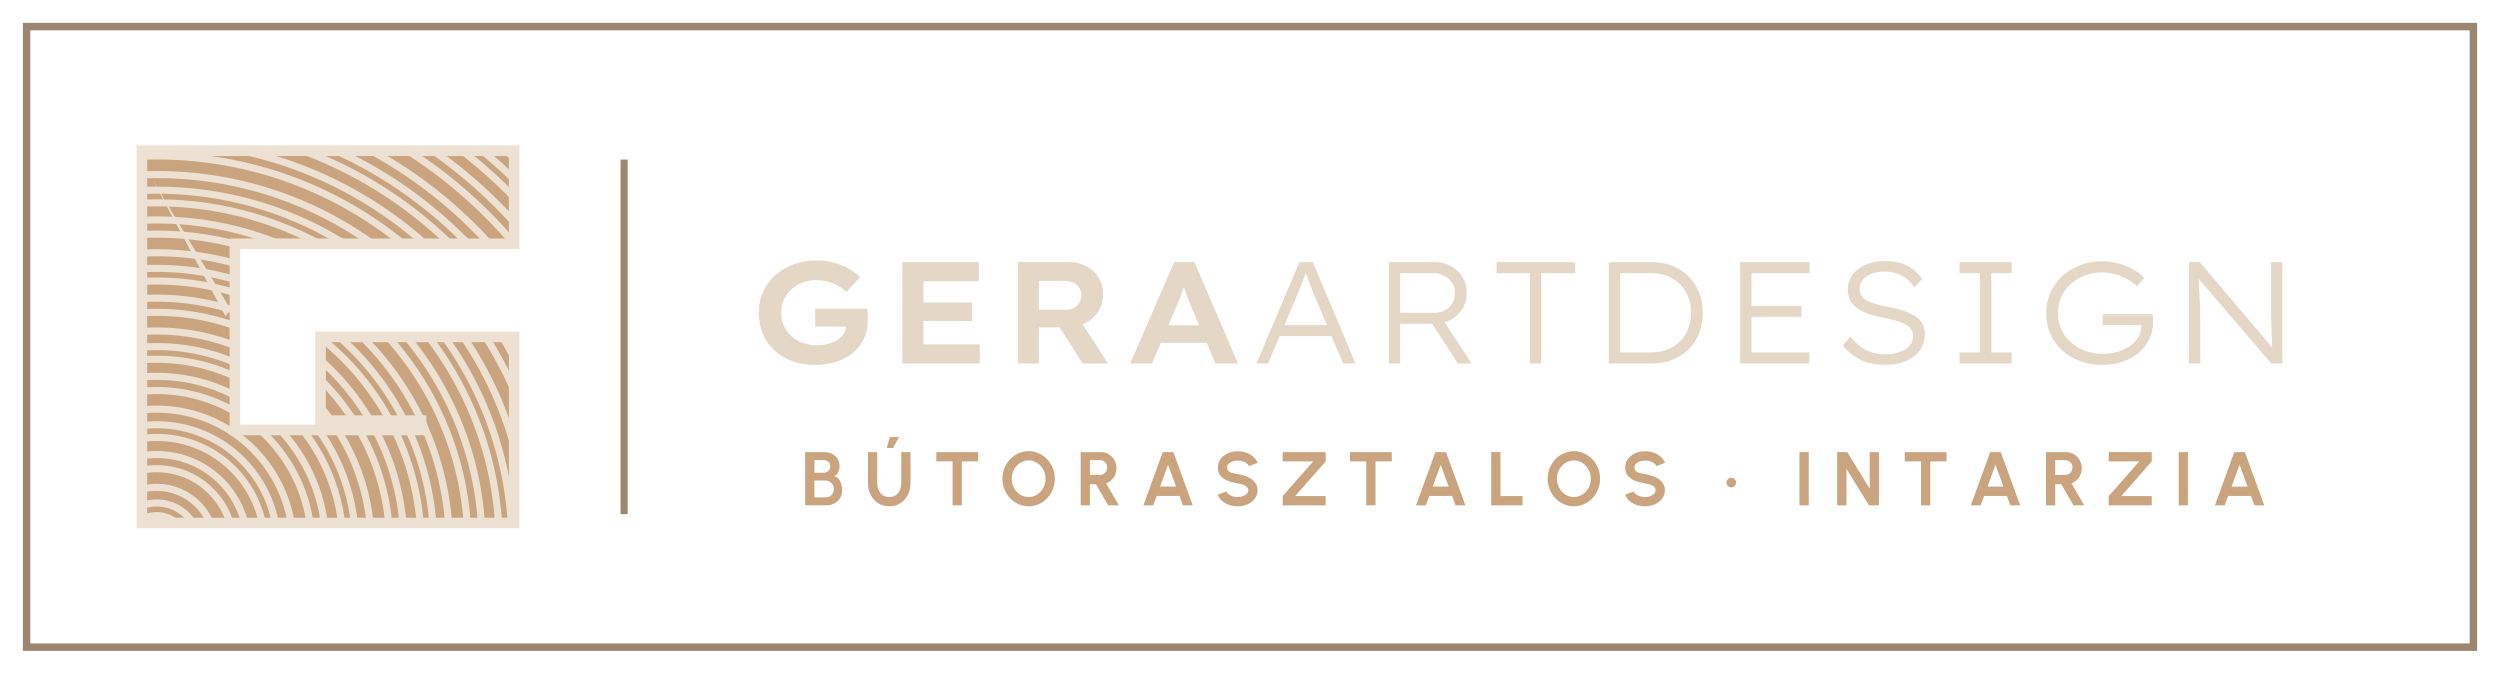
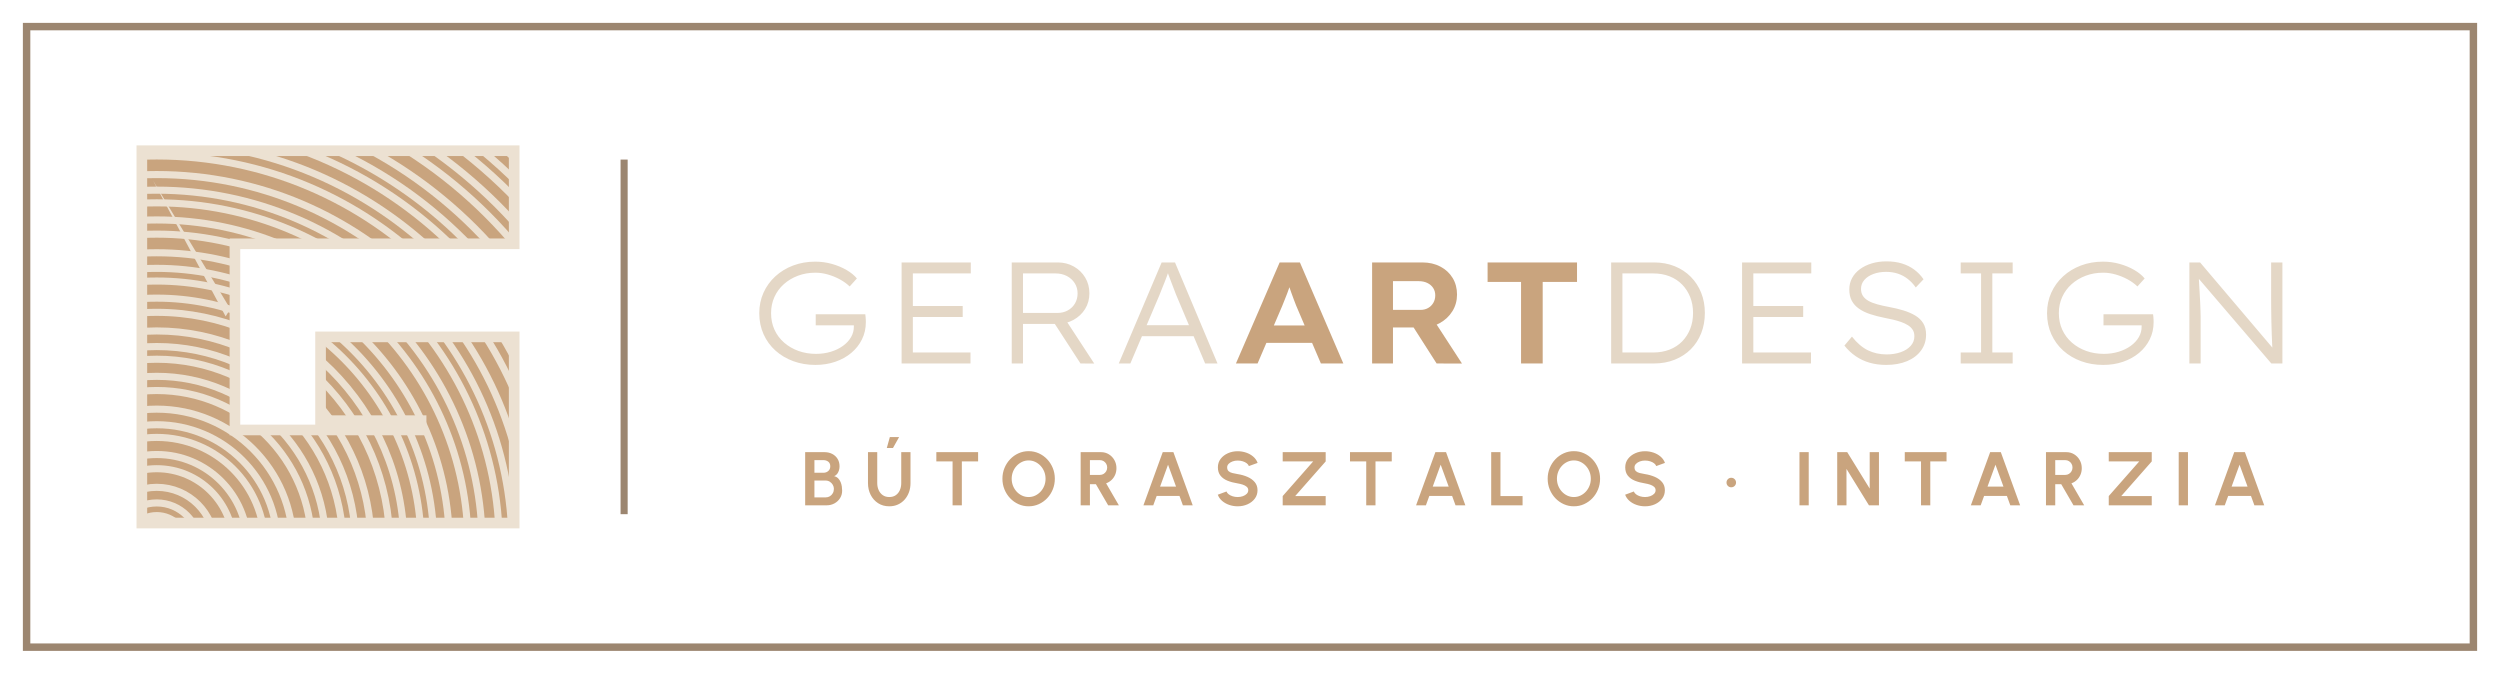
<svg xmlns="http://www.w3.org/2000/svg" viewBox="0 0 282 76" width="282" height="76">
  <rect x="3" y="3" width="276" height="70" fill="none" stroke="#9C8670" stroke-width="0.84" />
  <defs>
    <clipPath id="e11">
      <path d="M16 17H58V27.5H26.5V48.5H47.5V47.45H36.16V38H58V59H16Z" />
    </clipPath>
  </defs>
  <g clip-path="url(#e11)">
    <rect x="16" y="17" width="42" height="42" fill="#C9A47E" />
    <circle cx="17.68" cy="61.52" r="3.36" fill="none" stroke="#ECE1D2" stroke-width="0.8" />
    <circle cx="17.68" cy="61.52" r="4.79" fill="none" stroke="#ECE1D2" stroke-width="0.8" />
    <circle cx="17.68" cy="61.52" r="6.55" fill="none" stroke="#ECE1D2" stroke-width="0.8" />
    <circle cx="17.68" cy="61.52" r="8.65" fill="none" stroke="#ECE1D2" stroke-width="0.8" />
    <circle cx="17.68" cy="61.52" r="10.25" fill="none" stroke="#ECE1D2" stroke-width="0.8" />
    <circle cx="17.68" cy="61.52" r="12.18" fill="none" stroke="#ECE1D2" stroke-width="0.8" />
    <circle cx="17.68" cy="61.52" r="13.61" fill="none" stroke="#ECE1D2" stroke-width="0.8" />
    <circle cx="17.68" cy="61.52" r="15.37" fill="none" stroke="#ECE1D2" stroke-width="0.8" />
    <circle cx="17.68" cy="61.52" r="17.47" fill="none" stroke="#ECE1D2" stroke-width="0.8" />
    <circle cx="17.68" cy="61.52" r="19.07" fill="none" stroke="#ECE1D2" stroke-width="0.8" />
    <circle cx="17.68" cy="61.52" r="21" fill="none" stroke="#ECE1D2" stroke-width="0.8" />
    <circle cx="17.68" cy="61.52" r="22.43" fill="none" stroke="#ECE1D2" stroke-width="0.8" />
    <circle cx="17.68" cy="61.52" r="24.19" fill="none" stroke="#ECE1D2" stroke-width="0.8" />
    <circle cx="17.68" cy="61.52" r="26.29" fill="none" stroke="#ECE1D2" stroke-width="0.8" />
    <circle cx="17.68" cy="61.52" r="27.89" fill="none" stroke="#ECE1D2" stroke-width="0.8" />
    <circle cx="17.68" cy="61.52" r="29.82" fill="none" stroke="#ECE1D2" stroke-width="0.8" />
    <circle cx="17.68" cy="61.52" r="31.25" fill="none" stroke="#ECE1D2" stroke-width="0.8" />
    <circle cx="17.68" cy="61.52" r="33.01" fill="none" stroke="#ECE1D2" stroke-width="0.8" />
    <circle cx="17.68" cy="61.52" r="35.11" fill="none" stroke="#ECE1D2" stroke-width="0.8" />
    <circle cx="17.68" cy="61.52" r="36.71" fill="none" stroke="#ECE1D2" stroke-width="0.8" />
    <circle cx="17.68" cy="61.52" r="38.64" fill="none" stroke="#ECE1D2" stroke-width="0.8" />
    <circle cx="17.68" cy="61.52" r="40.07" fill="none" stroke="#ECE1D2" stroke-width="0.8" />
    <circle cx="17.68" cy="61.52" r="41.83" fill="none" stroke="#ECE1D2" stroke-width="0.8" />
    <circle cx="17.68" cy="61.52" r="43.93" fill="none" stroke="#ECE1D2" stroke-width="0.8" />
    <circle cx="17.68" cy="61.52" r="45.53" fill="none" stroke="#ECE1D2" stroke-width="0.8" />
    <circle cx="17.68" cy="61.52" r="47.46" fill="none" stroke="#ECE1D2" stroke-width="0.8" />
    <circle cx="17.68" cy="61.52" r="48.89" fill="none" stroke="#ECE1D2" stroke-width="0.8" />
    <circle cx="17.68" cy="61.52" r="50.65" fill="none" stroke="#ECE1D2" stroke-width="0.8" />
    <circle cx="17.68" cy="61.52" r="52.75" fill="none" stroke="#ECE1D2" stroke-width="0.8" />
    <circle cx="17.68" cy="61.52" r="54.35" fill="none" stroke="#ECE1D2" stroke-width="0.8" />
    <circle cx="17.68" cy="61.52" r="56.28" fill="none" stroke="#ECE1D2" stroke-width="0.8" />
    <circle cx="17.68" cy="61.52" r="57.71" fill="none" stroke="#ECE1D2" stroke-width="0.8" />
    <circle cx="17.68" cy="61.52" r="59.47" fill="none" stroke="#ECE1D2" stroke-width="0.8" />
    <circle cx="17.68" cy="61.52" r="61.57" fill="none" stroke="#ECE1D2" stroke-width="0.8" />
    <circle cx="17.68" cy="61.52" r="63.17" fill="none" stroke="#ECE1D2" stroke-width="0.8" />
    <circle cx="17.68" cy="61.52" r="65.1" fill="none" stroke="#ECE1D2" stroke-width="0.8" />
    <circle cx="17.68" cy="61.52" r="66.53" fill="none" stroke="#ECE1D2" stroke-width="0.8" />
    <circle cx="17.68" cy="61.52" r="68.29" fill="none" stroke="#ECE1D2" stroke-width="0.8" />
    <circle cx="17.68" cy="61.52" r="70.39" fill="none" stroke="#ECE1D2" stroke-width="0.8" />
    <path d="M17.26 20.36L25.98 34.85L25.45 35.69Z" fill="#ECE1D2" />
  </g>
  <path d="M16 17H58V27.5H26.5V48.5H47.5V47.45H36.16V38H58V59H16Z" fill="none" stroke="#ECE1D2" stroke-width="1.2" />
  <rect x="70" y="18" width=".8" height="40" fill="#9C8670" />
-   <path d="M91.926 41.163Q90.546 41.163 89.388 40.75Q88.231 40.337 87.378 39.561Q86.525 38.785 86.054 37.689Q85.583 36.593 85.583 35.251Q85.583 33.994 86.065 32.922Q86.547 31.851 87.436 31.056Q88.326 30.26 89.521 29.819Q90.716 29.378 92.132 29.378Q93.195 29.378 94.123 29.639Q95.05 29.901 95.787 30.332Q96.523 30.764 96.996 31.284L95.484 32.909Q95.025 32.515 94.499 32.226Q93.973 31.936 93.376 31.765Q92.779 31.595 92.112 31.595Q91.263 31.595 90.537 31.871Q89.81 32.146 89.269 32.638Q88.727 33.13 88.426 33.797Q88.124 34.464 88.124 35.251Q88.124 36.116 88.439 36.801Q88.754 37.486 89.311 37.963Q89.869 38.441 90.594 38.693Q91.318 38.946 92.144 38.946Q92.829 38.946 93.435 38.777Q94.04 38.609 94.498 38.307Q94.956 38.005 95.2 37.584Q95.445 37.163 95.441 36.685V36.35L95.769 36.843H91.946V34.826H97.815Q97.841 35.038 97.86 35.286Q97.88 35.533 97.888 35.751Q97.896 35.969 97.896 36.083Q97.896 37.263 97.449 38.205Q97.001 39.148 96.206 39.801Q95.411 40.455 94.323 40.809Q93.234 41.163 91.926 41.163ZM101.773 41.0V29.565H110.413V31.715H104.166V38.85H110.527V41.0ZM102.982 36.207V34.127H109.629V36.207ZM114.825 41.0V29.565H120.514Q121.656 29.565 122.547 30.032Q123.437 30.5 123.937 31.32Q124.436 32.14 124.436 33.197Q124.436 34.243 123.909 35.089Q123.382 35.934 122.479 36.431Q121.577 36.927 120.472 36.927H117.187V41.0ZM122.126 41.0 118.827 35.838 121.371 35.43 124.998 41.01ZM117.187 34.936H120.295Q120.783 34.936 121.159 34.724Q121.535 34.512 121.753 34.139Q121.971 33.767 121.971 33.289Q121.971 32.813 121.733 32.452Q121.495 32.091 121.073 31.887Q120.651 31.683 120.1 31.683H117.187ZM127.494 41.0 132.441 29.565H134.734L139.649 41.0H137.109L134.31 34.451Q134.19 34.154 134.051 33.782Q133.913 33.411 133.771 33.018Q133.63 32.624 133.502 32.25Q133.374 31.875 133.286 31.576L133.797 31.566Q133.696 31.931 133.57 32.304Q133.443 32.677 133.304 33.047Q133.165 33.418 133.018 33.776Q132.871 34.134 132.731 34.491L129.942 41.0ZM129.761 38.668 130.593 36.696H136.453L137.094 38.668Z" fill="#E4D7C6" />
-   <path d="M141.725 41.0 146.579 29.565H148.089L152.902 41.0H151.5L148.202 33.19Q148.05 32.803 147.911 32.433Q147.772 32.063 147.634 31.709Q147.496 31.356 147.366 30.998Q147.236 30.64 147.113 30.285L147.463 30.277Q147.321 30.717 147.188 31.083Q147.054 31.45 146.916 31.792Q146.778 32.134 146.634 32.49Q146.49 32.846 146.325 33.273L143.037 41.0ZM143.761 37.91 144.269 36.668H150.296L150.708 37.91ZM156.664 41.0V29.565H161.862Q162.875 29.565 163.691 30.026Q164.508 30.487 164.981 31.279Q165.454 32.07 165.454 33.058Q165.454 34.047 164.969 34.83Q164.484 35.613 163.653 36.069Q162.822 36.525 161.799 36.525H157.938V41.0ZM164.445 41.0 161.179 35.965 162.442 35.559 166.001 41.008ZM157.938 35.283H161.814Q162.489 35.283 163.009 34.994Q163.529 34.706 163.823 34.204Q164.117 33.702 164.117 33.067Q164.117 32.426 163.793 31.913Q163.47 31.399 162.904 31.103Q162.338 30.808 161.613 30.808H157.938ZM172.563 41.0V30.808H168.828V29.565H177.679V30.808H173.838V41.0ZM181.477 41.0V29.565H186.316Q187.612 29.565 188.67 29.993Q189.727 30.42 190.491 31.194Q191.255 31.968 191.668 33.009Q192.082 34.049 192.082 35.283Q192.082 36.524 191.668 37.573Q191.255 38.621 190.495 39.383Q189.735 40.145 188.674 40.573Q187.612 41.0 186.316 41.0ZM182.752 39.988 182.61 39.757H186.234Q187.264 39.757 188.1 39.427Q188.936 39.096 189.517 38.498Q190.098 37.899 190.422 37.09Q190.745 36.28 190.745 35.283Q190.745 34.302 190.422 33.488Q190.098 32.674 189.513 32.071Q188.928 31.469 188.096 31.138Q187.264 30.808 186.234 30.808H182.561L182.752 30.61ZM196.294 41.0V29.565H204.125V30.808H197.568V39.757H204.092V41.0ZM196.926 35.74V34.497H203.21V35.74ZM212.592 41.163Q211.601 41.163 210.742 40.918Q209.882 40.673 209.164 40.183Q208.445 39.694 207.874 38.976L208.729 37.96Q209.585 39.048 210.544 39.512Q211.502 39.976 212.653 39.976Q213.522 39.976 214.242 39.725Q214.961 39.474 215.38 39.004Q215.799 38.534 215.794 37.91Q215.794 37.482 215.598 37.182Q215.403 36.881 215.067 36.67Q214.731 36.46 214.294 36.306Q213.858 36.152 213.381 36.04Q212.905 35.928 212.412 35.835Q211.521 35.657 210.785 35.414Q210.049 35.17 209.519 34.796Q208.989 34.422 208.709 33.899Q208.429 33.376 208.429 32.621Q208.429 31.911 208.747 31.326Q209.065 30.741 209.64 30.321Q210.215 29.901 210.978 29.672Q211.74 29.444 212.629 29.444Q213.614 29.444 214.393 29.685Q215.172 29.927 215.781 30.377Q216.39 30.828 216.831 31.47L215.952 32.398Q215.554 31.829 215.044 31.432Q214.534 31.035 213.924 30.833Q213.315 30.631 212.605 30.631Q211.788 30.631 211.147 30.874Q210.506 31.116 210.13 31.548Q209.754 31.979 209.754 32.562Q209.754 33.02 209.969 33.349Q210.184 33.679 210.592 33.91Q211 34.142 211.606 34.308Q212.211 34.475 212.962 34.612Q213.814 34.769 214.569 35.001Q215.325 35.233 215.901 35.578Q216.476 35.924 216.798 36.449Q217.119 36.975 217.119 37.739Q217.119 38.746 216.556 39.525Q215.993 40.304 214.978 40.734Q213.963 41.163 212.592 41.163ZM221.038 41.0V39.757H223.342V30.808H221.038V29.565H226.919V30.808H224.616V39.757H226.919V41.0ZM237.156 41.163Q235.825 41.163 234.672 40.744Q233.518 40.324 232.651 39.55Q231.783 38.775 231.296 37.692Q230.809 36.608 230.809 35.302Q230.809 34.057 231.286 32.994Q231.764 31.931 232.625 31.14Q233.487 30.349 234.644 29.912Q235.801 29.475 237.143 29.475Q238.122 29.475 239.032 29.733Q239.943 29.99 240.681 30.418Q241.419 30.846 241.857 31.377L241.041 32.281Q240.552 31.815 239.918 31.474Q239.285 31.133 238.575 30.93Q237.864 30.726 237.16 30.726Q236.101 30.726 235.185 31.07Q234.27 31.414 233.585 32.029Q232.899 32.644 232.522 33.48Q232.145 34.316 232.145 35.302Q232.145 36.342 232.534 37.187Q232.923 38.033 233.627 38.643Q234.33 39.254 235.25 39.583Q236.169 39.913 237.234 39.913Q238.117 39.913 238.904 39.674Q239.691 39.435 240.282 39.008Q240.874 38.58 241.199 38.015Q241.524 37.449 241.514 36.814V36.311L241.796 36.685H237.198V35.429H242.808Q242.832 35.574 242.844 35.732Q242.856 35.89 242.864 36.042Q242.872 36.194 242.872 36.314Q242.872 37.382 242.433 38.272Q241.993 39.162 241.22 39.807Q240.447 40.452 239.412 40.808Q238.376 41.163 237.156 41.163ZM246.918 41.0V29.565H248.131L256.556 39.495L256.371 39.791Q256.315 39.482 256.29 38.912Q256.265 38.343 256.238 37.644Q256.211 36.945 256.198 36.221Q256.185 35.497 256.178 34.854Q256.171 34.212 256.171 33.77V29.565H257.445V41.0H256.194L247.827 31.231L247.967 30.884Q247.988 31.359 248.019 31.918Q248.049 32.477 248.086 33.055Q248.122 33.633 248.144 34.168Q248.165 34.704 248.179 35.133Q248.192 35.563 248.192 35.799V41.0Z" fill="#E4D7C6" />
+   <path d="M91.971 41.163Q90.645 41.163 89.495 40.745Q88.345 40.327 87.481 39.555Q86.616 38.782 86.131 37.703Q85.645 36.623 85.645 35.321Q85.645 34.08 86.121 33.021Q86.597 31.961 87.456 31.173Q88.314 30.385 89.467 29.949Q90.62 29.514 91.958 29.514Q92.934 29.514 93.841 29.77Q94.748 30.026 95.484 30.453Q96.22 30.88 96.657 31.409L95.843 32.31Q95.356 31.846 94.724 31.506Q94.093 31.166 93.385 30.963Q92.677 30.76 91.975 30.76Q90.919 30.76 90.007 31.103Q89.095 31.446 88.412 32.059Q87.728 32.671 87.353 33.505Q86.977 34.338 86.977 35.321Q86.977 36.358 87.365 37.2Q87.752 38.042 88.453 38.651Q89.154 39.26 90.071 39.588Q90.988 39.916 92.048 39.916Q92.928 39.916 93.713 39.679Q94.497 39.441 95.087 39.014Q95.676 38.588 96.001 38.025Q96.325 37.461 96.314 36.828V36.327L96.595 36.699H92.013V35.448H97.604Q97.628 35.592 97.64 35.749Q97.652 35.907 97.66 36.058Q97.668 36.21 97.668 36.33Q97.668 37.394 97.23 38.281Q96.792 39.168 96.021 39.811Q95.251 40.454 94.219 40.808Q93.187 41.163 91.971 41.163ZM101.7 41.0V29.603H109.506V30.842H102.97V39.761H109.472V41.0ZM102.33 35.757V34.519H108.594V35.757ZM114.123 41.0V29.603H119.304Q120.314 29.603 121.127 30.063Q121.941 30.522 122.412 31.311Q122.884 32.1 122.884 33.084Q122.884 34.07 122.401 34.85Q121.917 35.631 121.089 36.085Q120.261 36.54 119.241 36.54H115.393V41.0ZM121.879 41.0 118.623 35.981 119.882 35.577 123.429 41.008ZM115.393 35.302H119.257Q119.929 35.302 120.447 35.014Q120.966 34.727 121.259 34.227Q121.552 33.726 121.552 33.093Q121.552 32.455 121.229 31.943Q120.906 31.431 120.342 31.136Q119.778 30.842 119.056 30.842H115.393ZM126.196 41.0 131.033 29.603H132.539L137.336 41.0H135.939L132.651 33.217Q132.5 32.83 132.362 32.462Q132.223 32.093 132.086 31.74Q131.948 31.388 131.818 31.031Q131.689 30.675 131.566 30.321L131.915 30.313Q131.773 30.751 131.64 31.116Q131.508 31.481 131.37 31.822Q131.232 32.163 131.088 32.518Q130.945 32.873 130.78 33.298L127.503 41.0ZM128.225 37.921 128.732 36.682H134.738L135.149 37.921Z" fill="#E4D7C6" />
+   <path d="M139.413 41.0 144.345 29.603H146.629L151.528 41.0H148.996L146.207 34.473Q146.088 34.176 145.949 33.806Q145.811 33.437 145.67 33.044Q145.529 32.652 145.402 32.279Q145.274 31.905 145.187 31.608L145.696 31.598Q145.595 31.961 145.469 32.333Q145.343 32.705 145.204 33.074Q145.065 33.443 144.919 33.8Q144.772 34.157 144.633 34.513L141.854 41.0ZM141.673 38.675 142.502 36.71H148.342L148.982 38.675ZM154.774 41.0V29.603H160.444Q161.583 29.603 162.47 30.069Q163.357 30.535 163.855 31.352Q164.353 32.169 164.353 33.223Q164.353 34.266 163.828 35.108Q163.302 35.951 162.403 36.446Q161.504 36.941 160.402 36.941H157.128V41.0ZM162.051 41.0 158.762 35.855 161.299 35.448 164.913 41.01ZM157.128 34.956H160.226Q160.713 34.956 161.087 34.745Q161.462 34.534 161.679 34.162Q161.897 33.791 161.897 33.314Q161.897 32.84 161.659 32.48Q161.422 32.12 161.001 31.917Q160.581 31.714 160.031 31.714H157.128ZM171.574 41.0V31.803H167.8V29.603H177.888V31.803H174.016V41.0Z" fill="#C9A47E" />
+   <path d="M181.739 41.0V29.603H186.561Q187.853 29.603 188.907 30.029Q189.961 30.455 190.723 31.227Q191.484 31.998 191.896 33.035Q192.308 34.072 192.308 35.302Q192.308 36.539 191.896 37.584Q191.484 38.629 190.727 39.388Q189.969 40.148 188.911 40.574Q187.853 41.0 186.561 41.0ZM183.009 39.991 182.867 39.761H186.48Q187.506 39.761 188.339 39.432Q189.172 39.102 189.752 38.506Q190.331 37.91 190.653 37.103Q190.976 36.296 190.976 35.302Q190.976 34.324 190.653 33.513Q190.331 32.701 189.748 32.101Q189.164 31.501 188.335 31.171Q187.506 30.842 186.48 30.842H182.819L183.009 30.645ZM196.506 41.0V29.603H204.312V30.842H197.776V39.761H204.278V41.0ZM197.136 35.757V34.519H203.399V35.757ZM212.75 41.163Q211.762 41.163 210.906 40.919Q210.049 40.674 209.333 40.186Q208.617 39.698 208.048 38.982L208.9 37.97Q209.753 39.054 210.708 39.517Q211.663 39.979 212.811 39.979Q213.677 39.979 214.394 39.729Q215.111 39.479 215.529 39.011Q215.947 38.542 215.941 37.92Q215.941 37.494 215.746 37.194Q215.552 36.894 215.217 36.685Q214.882 36.475 214.447 36.321Q214.011 36.168 213.537 36.056Q213.062 35.945 212.57 35.852Q211.683 35.675 210.949 35.432Q210.216 35.189 209.687 34.816Q209.159 34.444 208.88 33.922Q208.601 33.401 208.601 32.649Q208.601 31.941 208.918 31.358Q209.235 30.775 209.808 30.357Q210.381 29.938 211.141 29.71Q211.901 29.482 212.787 29.482Q213.769 29.482 214.545 29.723Q215.321 29.964 215.928 30.413Q216.535 30.862 216.975 31.502L216.099 32.427Q215.702 31.859 215.193 31.464Q214.685 31.068 214.078 30.867Q213.47 30.666 212.763 30.666Q211.949 30.666 211.31 30.908Q210.671 31.149 210.296 31.579Q209.922 32.009 209.922 32.59Q209.922 33.047 210.136 33.375Q210.35 33.703 210.757 33.934Q211.163 34.165 211.767 34.331Q212.37 34.497 213.118 34.633Q213.968 34.79 214.721 35.021Q215.474 35.253 216.047 35.597Q216.621 35.94 216.941 36.464Q217.262 36.988 217.262 37.75Q217.262 38.754 216.7 39.53Q216.139 40.306 215.128 40.734Q214.116 41.163 212.75 41.163ZM221.168 41.0V39.761H223.464V30.842H221.168V29.603H227.029V30.842H224.734V39.761H227.029V41.0ZM237.232 41.163Q235.906 41.163 234.756 40.745Q233.606 40.327 232.742 39.555Q231.877 38.782 231.392 37.703Q230.906 36.623 230.906 35.321Q230.906 34.08 231.382 33.021Q231.858 31.961 232.717 31.173Q233.575 30.385 234.728 29.949Q235.881 29.514 237.219 29.514Q238.195 29.514 239.102 29.77Q240.01 30.026 240.745 30.453Q241.481 30.88 241.918 31.409L241.104 32.31Q240.617 31.846 239.985 31.506Q239.354 31.166 238.646 30.963Q237.938 30.76 237.236 30.76Q236.18 30.76 235.268 31.103Q234.356 31.446 233.673 32.059Q232.989 32.671 232.614 33.505Q232.238 34.338 232.238 35.321Q232.238 36.358 232.626 37.2Q233.014 38.042 233.714 38.651Q234.415 39.26 235.332 39.588Q236.249 39.916 237.31 39.916Q238.19 39.916 238.974 39.679Q239.758 39.441 240.348 39.014Q240.937 38.588 241.262 38.025Q241.586 37.461 241.575 36.828V36.327L241.856 36.699H237.274V35.448H242.865Q242.889 35.592 242.901 35.749Q242.913 35.907 242.921 36.058Q242.929 36.21 242.929 36.33Q242.929 37.394 242.491 38.281Q242.053 39.168 241.282 39.811Q240.512 40.454 239.48 40.808Q238.448 41.163 237.232 41.163ZM246.962 41.0V29.603H248.171L256.568 39.5L256.383 39.795Q256.327 39.487 256.302 38.919Q256.277 38.352 256.251 37.655Q256.224 36.958 256.211 36.237Q256.198 35.515 256.191 34.875Q256.184 34.234 256.184 33.794V29.603H257.454V41.0H256.206L247.868 31.263L248.007 30.918Q248.028 31.391 248.058 31.948Q248.089 32.506 248.125 33.081Q248.161 33.657 248.183 34.191Q248.205 34.725 248.218 35.153Q248.232 35.581 248.232 35.816V41.0Z" fill="#E4D7C6" />
  <path d="M90.822 57.0V51.003H93.007Q93.48 51.003 93.865 51.197Q94.249 51.392 94.475 51.753Q94.701 52.114 94.701 52.61Q94.701 52.828 94.636 53.05Q94.57 53.272 94.437 53.45Q94.304 53.627 94.094 53.712Q94.374 53.781 94.55 53.963Q94.726 54.144 94.824 54.385Q94.921 54.625 94.958 54.876Q94.995 55.128 94.995 55.344Q94.995 55.816 94.759 56.19Q94.524 56.565 94.127 56.782Q93.731 57.0 93.251 57.0ZM91.867 56.105H93.145Q93.399 56.105 93.607 55.98Q93.814 55.855 93.939 55.636Q94.063 55.418 94.063 55.14Q94.063 54.901 93.939 54.687Q93.814 54.473 93.607 54.34Q93.399 54.207 93.145 54.207H91.867ZM91.867 53.327H92.889Q93.204 53.327 93.43 53.129Q93.655 52.931 93.655 52.603Q93.655 52.256 93.43 52.079Q93.204 51.903 92.889 51.903H91.867ZM100.309 57.111Q99.589 57.111 99.049 56.76Q98.508 56.409 98.208 55.816Q97.908 55.222 97.908 54.498V51.003H98.953V54.498Q98.953 54.927 99.113 55.284Q99.272 55.64 99.576 55.853Q99.879 56.066 100.309 56.066Q100.747 56.066 101.048 55.854Q101.349 55.642 101.504 55.285Q101.66 54.928 101.66 54.498V51.003H102.705V54.498Q102.705 55.042 102.535 55.516Q102.364 55.989 102.047 56.349Q101.729 56.709 101.289 56.91Q100.849 57.111 100.309 57.111ZM100.033 50.531 100.375 49.298H101.421L100.73 50.531ZM110.33 51.003V52.048H108.496V57.0H107.451V52.048H105.619V51.003ZM116.029 57.111Q115.42 57.111 114.885 56.869Q114.349 56.627 113.942 56.199Q113.535 55.771 113.304 55.207Q113.073 54.644 113.073 54.001Q113.073 53.359 113.304 52.795Q113.535 52.232 113.942 51.804Q114.349 51.375 114.885 51.133Q115.42 50.891 116.029 50.891Q116.641 50.891 117.177 51.133Q117.712 51.375 118.119 51.804Q118.526 52.232 118.755 52.795Q118.985 53.359 118.985 54.001Q118.985 54.644 118.755 55.207Q118.526 55.771 118.119 56.199Q117.712 56.627 117.177 56.869Q116.641 57.111 116.029 57.111ZM116.029 56.066Q116.424 56.066 116.769 55.903Q117.115 55.74 117.378 55.456Q117.642 55.171 117.791 54.798Q117.939 54.425 117.939 54.001Q117.939 53.576 117.79 53.202Q117.64 52.828 117.377 52.545Q117.113 52.261 116.768 52.099Q116.422 51.936 116.029 51.936Q115.633 51.936 115.288 52.099Q114.943 52.262 114.679 52.547Q114.415 52.831 114.267 53.204Q114.118 53.578 114.118 54.001Q114.118 54.428 114.267 54.801Q114.417 55.174 114.68 55.459Q114.944 55.743 115.29 55.905Q115.635 56.066 116.029 56.066ZM121.898 57.0V51.003H124.197Q124.685 51.003 125.079 51.246Q125.473 51.489 125.704 51.899Q125.935 52.309 125.935 52.808Q125.935 53.213 125.789 53.554Q125.642 53.896 125.379 54.144Q125.116 54.392 124.771 54.52L126.208 57.0H125.002L123.616 54.614H122.943V57.0ZM122.943 53.569H124.079Q124.301 53.569 124.485 53.457Q124.669 53.345 124.78 53.157Q124.89 52.968 124.89 52.736Q124.89 52.503 124.78 52.315Q124.669 52.126 124.485 52.015Q124.301 51.903 124.079 51.903H122.943ZM131.157 51.003H132.359L134.538 57.0H133.429L133.043 55.938H130.474L130.088 57.0H128.979ZM130.857 54.892H132.659L131.755 52.419ZM139.611 57.111Q139.115 57.111 138.657 56.954Q138.2 56.798 137.858 56.504Q137.515 56.21 137.367 55.802L138.348 55.439Q138.409 55.613 138.593 55.755Q138.777 55.897 139.042 55.981Q139.307 56.066 139.611 56.066Q139.922 56.066 140.194 55.969Q140.466 55.873 140.635 55.7Q140.803 55.528 140.803 55.297Q140.803 55.061 140.628 54.908Q140.452 54.755 140.178 54.665Q139.904 54.575 139.611 54.528Q138.974 54.43 138.468 54.225Q137.962 54.019 137.67 53.654Q137.377 53.288 137.377 52.714Q137.377 52.167 137.688 51.76Q137.999 51.352 138.509 51.125Q139.019 50.899 139.611 50.899Q140.103 50.899 140.561 51.054Q141.019 51.209 141.364 51.505Q141.709 51.8 141.859 52.216L140.874 52.572Q140.813 52.397 140.63 52.257Q140.446 52.116 140.181 52.034Q139.917 51.951 139.611 51.951Q139.307 51.947 139.036 52.046Q138.765 52.144 138.594 52.317Q138.423 52.489 138.423 52.714Q138.423 52.999 138.583 53.145Q138.743 53.292 139.012 53.358Q139.281 53.425 139.611 53.479Q140.213 53.572 140.723 53.795Q141.232 54.018 141.54 54.389Q141.848 54.76 141.848 55.297Q141.848 55.841 141.539 56.25Q141.229 56.658 140.721 56.885Q140.212 57.111 139.611 57.111ZM144.688 57.0V55.955L148.126 52.048H144.688V51.003H149.537V52.048L146.099 55.955H149.537V57.0ZM156.99 51.003V52.048H155.156V57.0H154.111V52.048H152.279V51.003ZM161.911 51.003H163.113L165.292 57.0H164.183L163.797 55.938H161.228L160.842 57.0H159.733ZM161.611 54.892H163.413L162.509 52.419ZM168.207 57.0V51.003H169.252V55.955H171.747V57.0ZM177.533 57.111Q176.924 57.111 176.389 56.869Q175.853 56.627 175.446 56.199Q175.039 55.771 174.808 55.207Q174.577 54.644 174.577 54.001Q174.577 53.359 174.808 52.795Q175.039 52.232 175.446 51.804Q175.853 51.375 176.389 51.133Q176.924 50.891 177.533 50.891Q178.145 50.891 178.681 51.133Q179.216 51.375 179.623 51.804Q180.03 52.232 180.259 52.795Q180.489 53.359 180.489 54.001Q180.489 54.644 180.259 55.207Q180.03 55.771 179.623 56.199Q179.216 56.627 178.681 56.869Q178.145 57.111 177.533 57.111ZM177.533 56.066Q177.928 56.066 178.273 55.903Q178.619 55.74 178.882 55.456Q179.146 55.171 179.295 54.798Q179.443 54.425 179.443 54.001Q179.443 53.576 179.294 53.202Q179.144 52.828 178.881 52.545Q178.617 52.261 178.272 52.099Q177.926 51.936 177.533 51.936Q177.137 51.936 176.792 52.099Q176.446 52.262 176.183 52.547Q175.919 52.831 175.771 53.204Q175.622 53.578 175.622 54.001Q175.622 54.428 175.771 54.801Q175.921 55.174 176.184 55.459Q176.448 55.743 176.793 55.905Q177.139 56.066 177.533 56.066ZM185.56 57.111Q185.064 57.111 184.607 56.954Q184.149 56.798 183.807 56.504Q183.464 56.21 183.316 55.802L184.298 55.439Q184.358 55.613 184.542 55.755Q184.726 55.897 184.991 55.981Q185.257 56.066 185.56 56.066Q185.871 56.066 186.144 55.969Q186.416 55.873 186.584 55.7Q186.752 55.528 186.752 55.297Q186.752 55.061 186.577 54.908Q186.401 54.755 186.127 54.665Q185.853 54.575 185.56 54.528Q184.923 54.43 184.417 54.225Q183.911 54.019 183.619 53.654Q183.326 53.288 183.326 52.714Q183.326 52.167 183.637 51.76Q183.948 51.352 184.458 51.125Q184.968 50.899 185.56 50.899Q186.052 50.899 186.511 51.054Q186.969 51.209 187.313 51.505Q187.658 51.8 187.808 52.216L186.823 52.572Q186.763 52.397 186.579 52.257Q186.395 52.116 186.13 52.034Q185.866 51.951 185.56 51.951Q185.257 51.947 184.985 52.046Q184.714 52.144 184.543 52.317Q184.372 52.489 184.372 52.714Q184.372 52.999 184.532 53.145Q184.692 53.292 184.961 53.358Q185.231 53.425 185.56 53.479Q186.162 53.572 186.672 53.795Q187.181 54.018 187.489 54.389Q187.798 54.76 187.798 55.297Q187.798 55.841 187.488 56.25Q187.178 56.658 186.67 56.885Q186.161 57.111 185.56 57.111ZM195.286 54.967Q195.061 54.967 194.905 54.811Q194.75 54.655 194.75 54.428Q194.75 54.208 194.905 54.05Q195.061 53.892 195.286 53.892Q195.509 53.892 195.667 54.05Q195.825 54.208 195.825 54.428Q195.825 54.655 195.667 54.811Q195.509 54.967 195.286 54.967ZM202.979 57.0V51.003H204.024V57.0ZM207.237 57.0V51.003H208.367L210.901 55.111V51.003H211.946V57.0H210.818L208.283 52.891V57.0ZM219.569 51.003V52.048H217.736V57.0H216.69V52.048H214.858V51.003ZM224.49 51.003H225.692L227.871 57.0H226.762L226.376 55.938H223.807L223.421 57.0H222.312ZM224.19 54.892H225.992L225.088 52.419ZM230.786 57.0V51.003H233.085Q233.573 51.003 233.967 51.246Q234.361 51.489 234.592 51.899Q234.824 52.309 234.824 52.808Q234.824 53.213 234.677 53.554Q234.531 53.896 234.267 54.144Q234.004 54.392 233.659 54.52L235.096 57.0H233.89L232.505 54.614H231.831V57.0ZM231.831 53.569H232.967Q233.189 53.569 233.373 53.457Q233.558 53.345 233.668 53.157Q233.778 52.968 233.778 52.736Q233.778 52.503 233.668 52.315Q233.558 52.126 233.373 52.015Q233.189 51.903 232.967 51.903H231.831ZM237.867 57.0V55.955L241.306 52.048H237.867V51.003H242.717V52.048L239.278 55.955H242.717V57.0ZM245.758 57.0V51.003H246.803V57.0ZM252.023 51.003H253.225L255.404 57.0H254.295L253.909 55.938H251.34L250.954 57.0H249.845ZM251.723 54.892H253.525L252.621 52.419Z" fill="#C9A47E" />
</svg>
